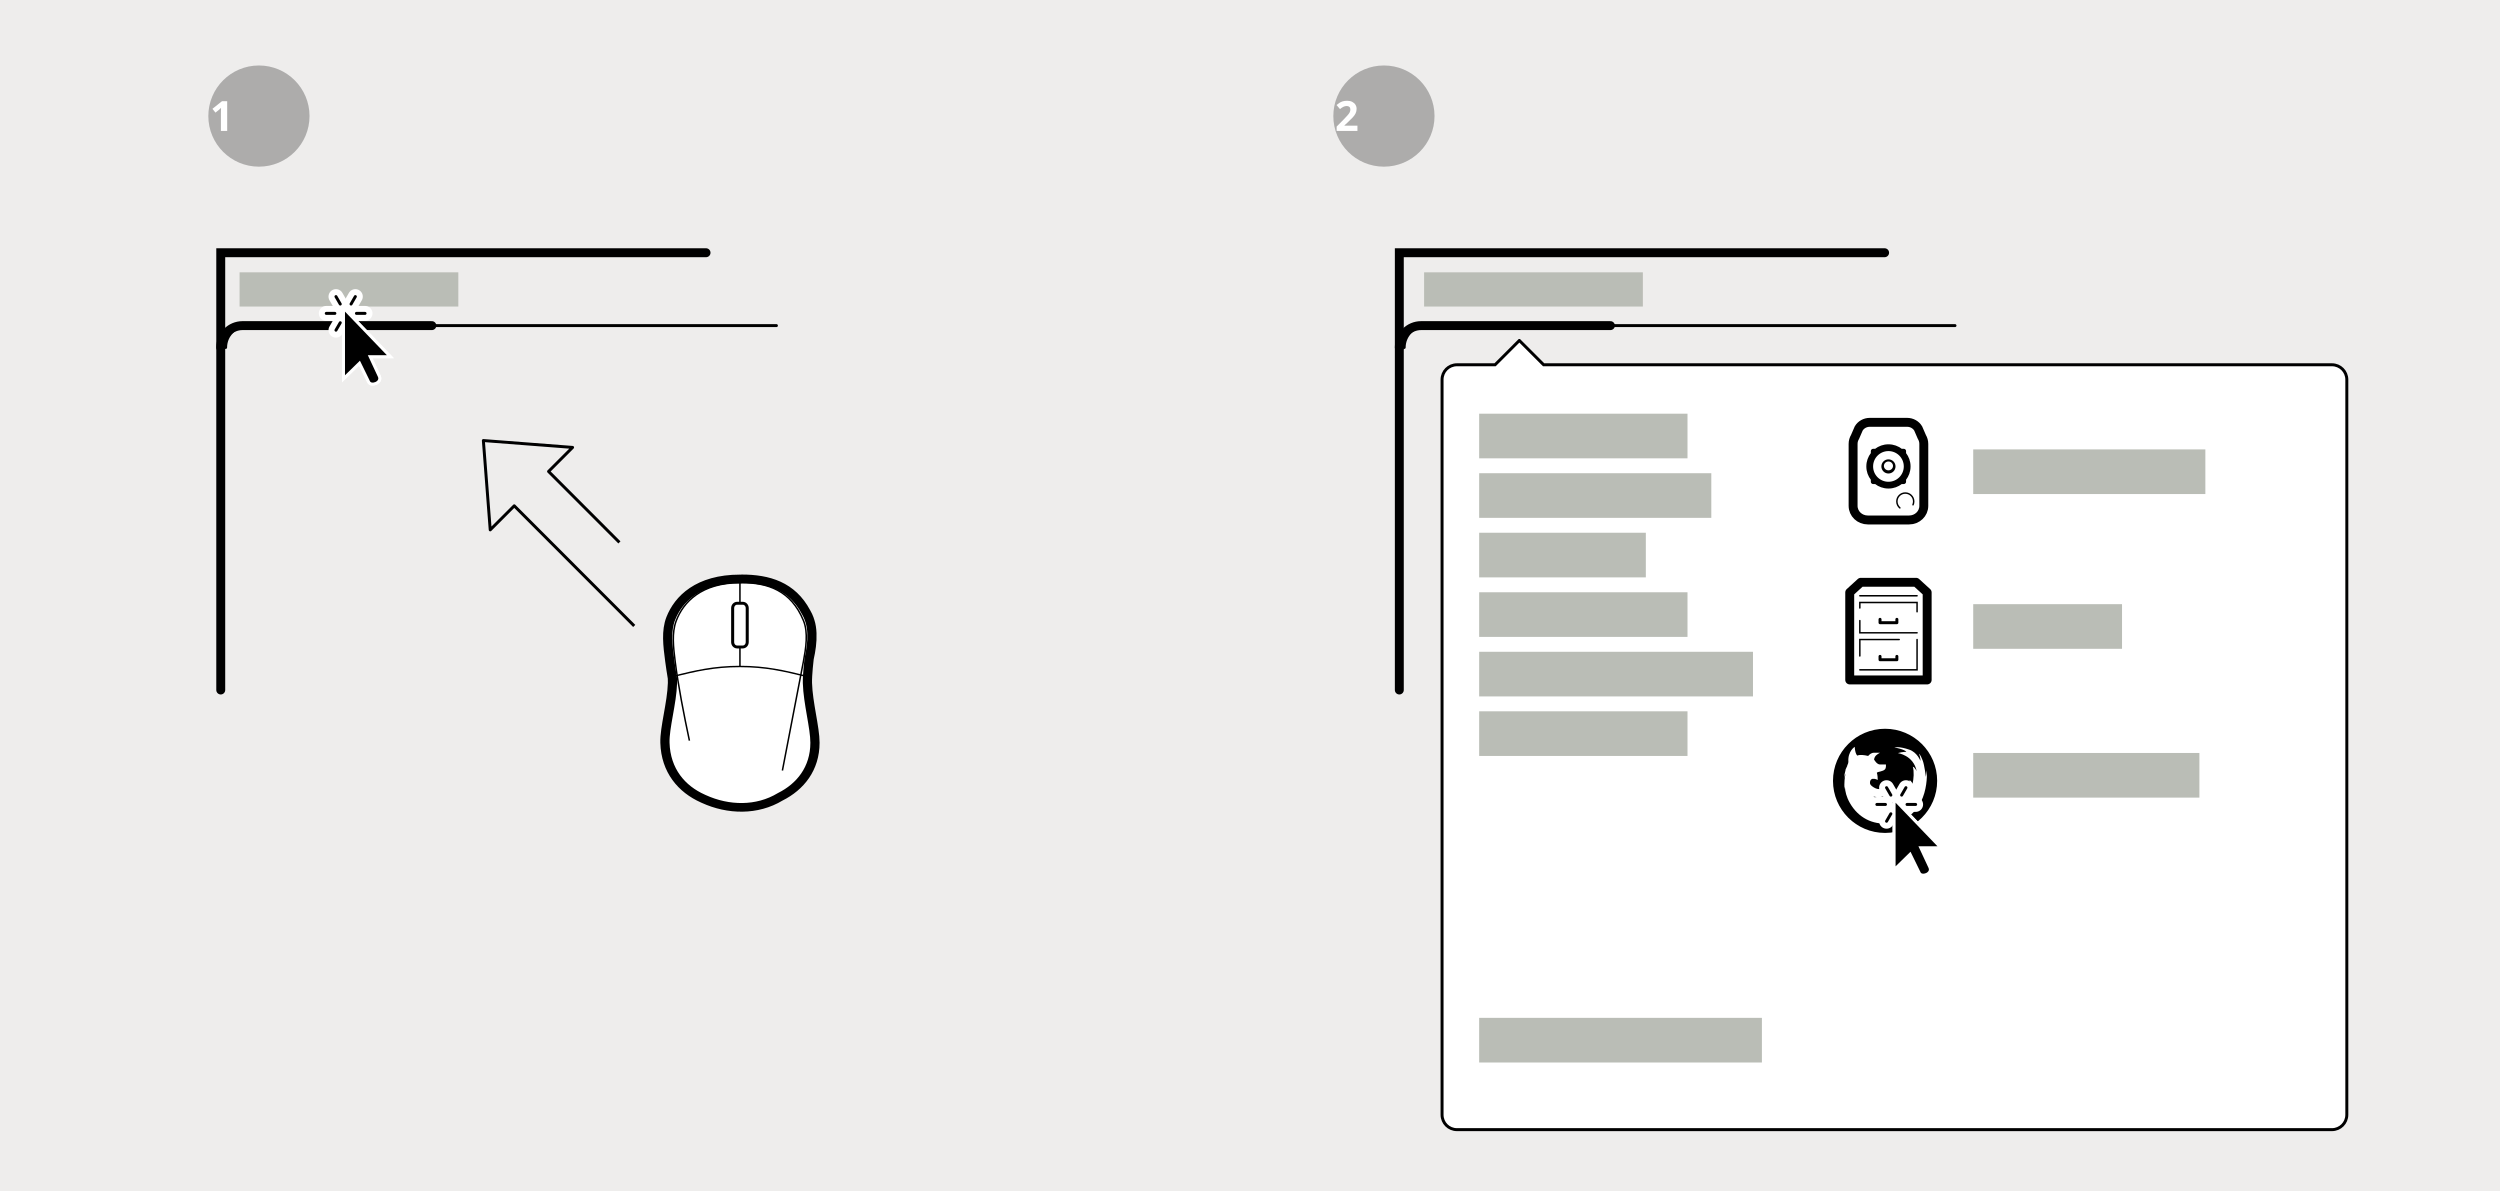
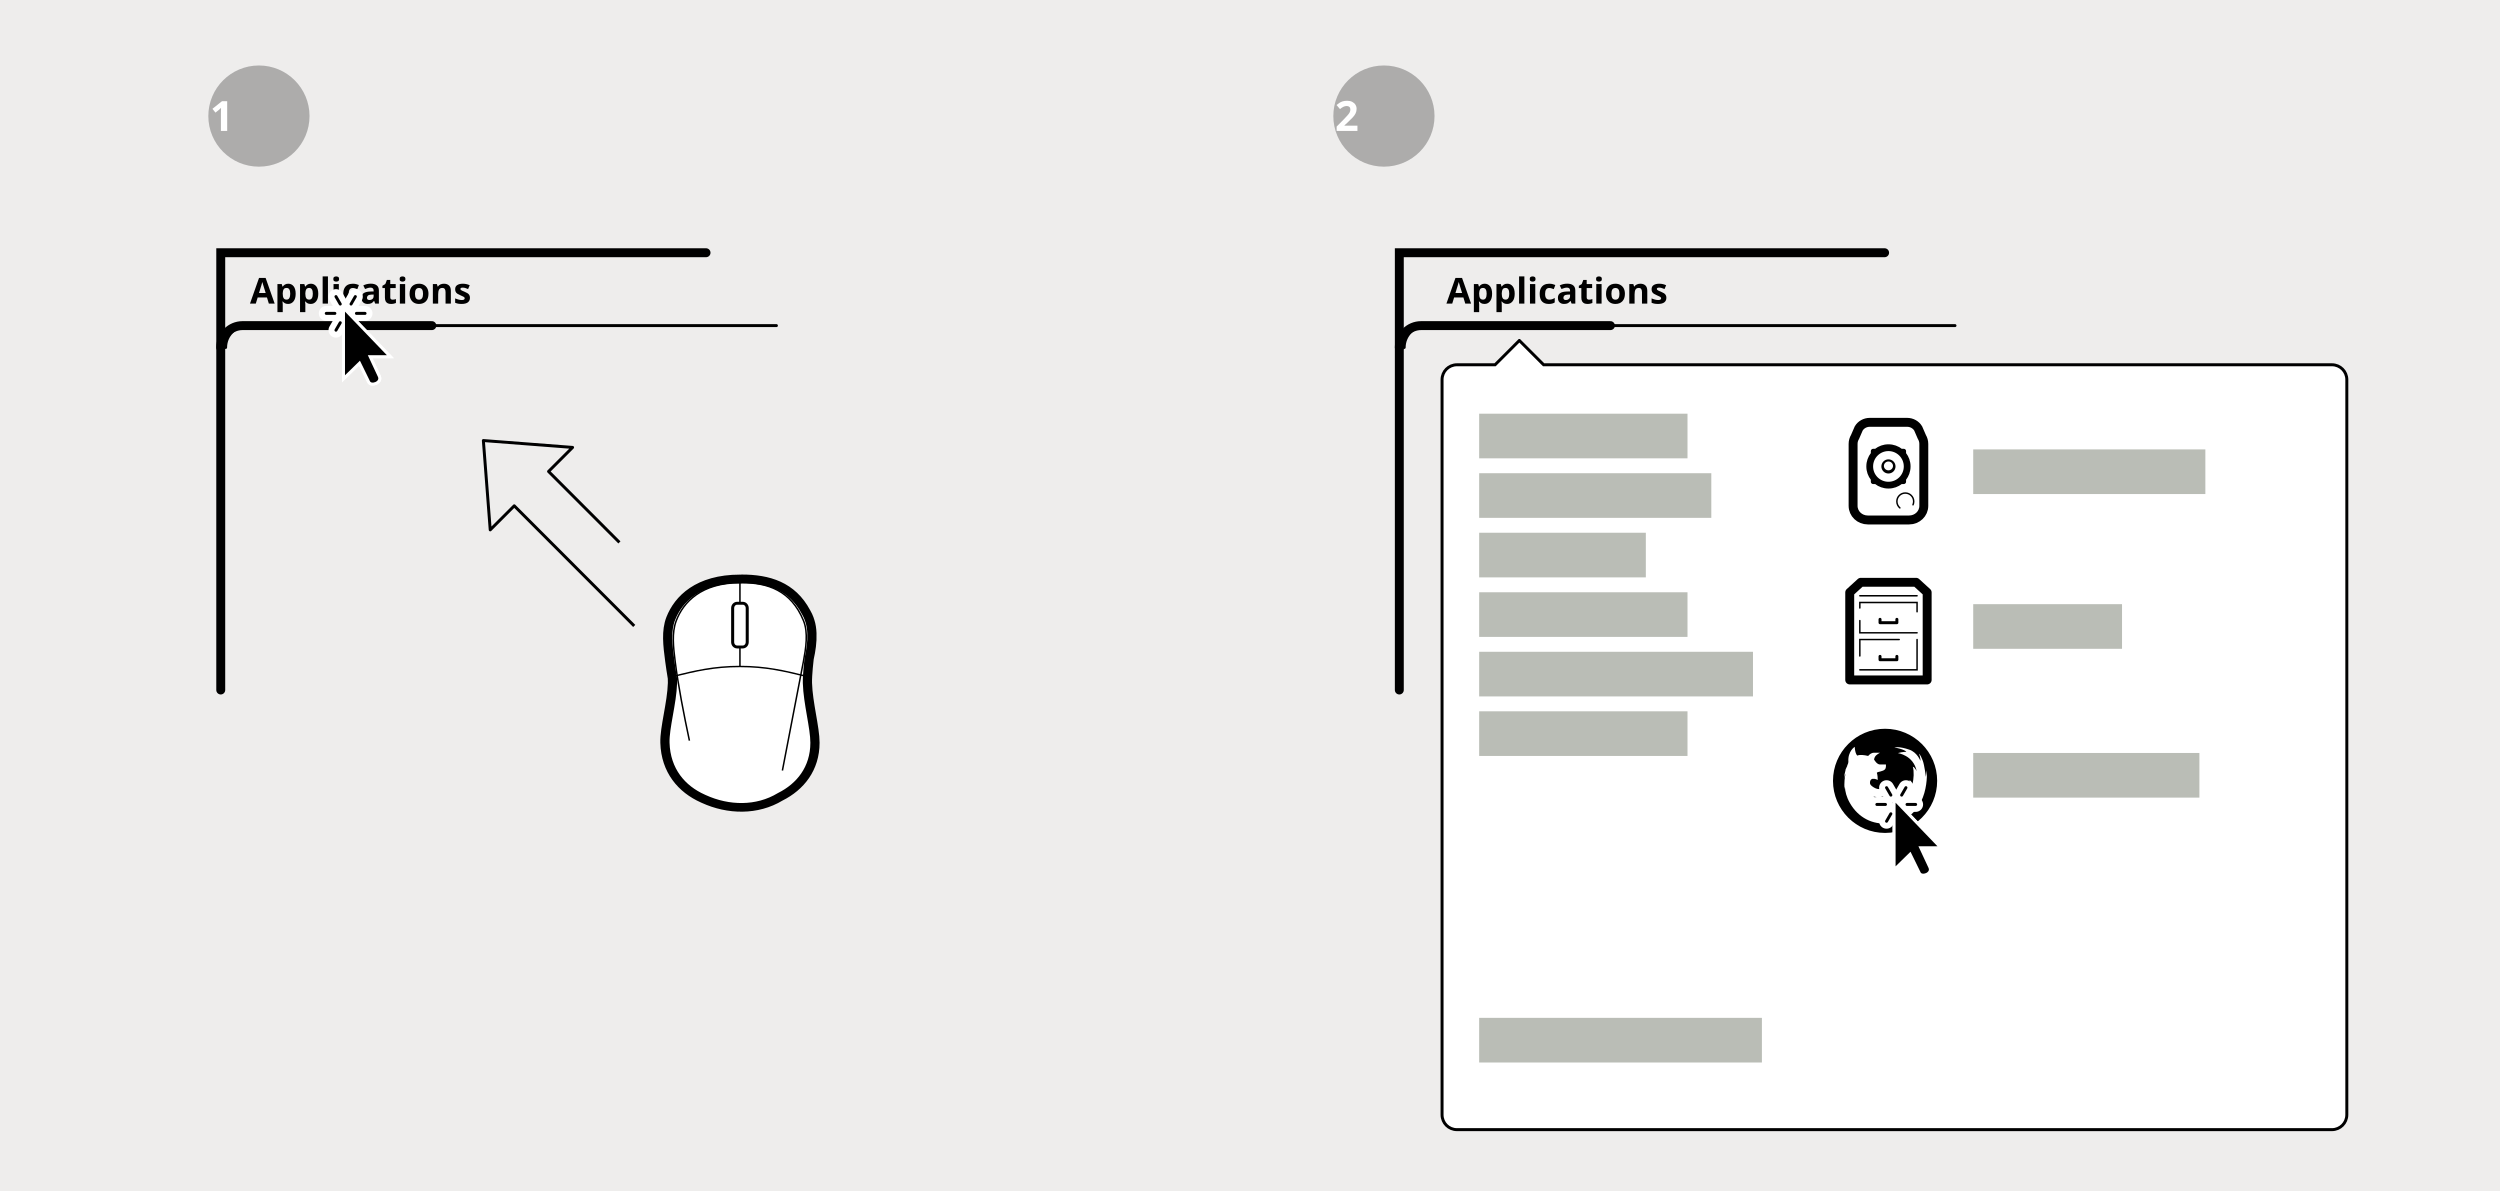
<svg xmlns="http://www.w3.org/2000/svg" xmlns:ns1="http://www.openswatchbook.org/uri/2009/osb" xmlns:xlink="http://www.w3.org/1999/xlink" width="840" height="400" id="svg10075" version="1.1">
  <defs id="defs10077">
    <linearGradient ns1:paint="gradient" id="RHEL7">
      <stop id="stop13323" offset="0" style="stop-color:#a3dbe8;stop-opacity:1;" />
      <stop id="stop13325" offset="1" style="stop-color:#a3dbe8;stop-opacity:1;" />
    </linearGradient>
    <linearGradient id="GNOME" ns1:paint="gradient">
      <stop style="stop-color:#eeedec;stop-opacity:1;" offset="0" id="stop11074" />
      <stop style="stop-color:#eeedec;stop-opacity:1" offset="1" id="stop11076" />
    </linearGradient>
    <linearGradient id="BLANK" ns1:paint="gradient">
      <stop style="stop-color:#eeedec;stop-opacity:0;" offset="0" id="stop7012" />
      <stop style="stop-color:#eeedec;stop-opacity:0" offset="1" id="stop7014" />
    </linearGradient>
    <linearGradient xlink:href="#GNOME" id="linearGradient7064" gradientTransform="matrix(1.183438,0,0,1.134242,5.70167,124.9606)" x1="-18.338" y1="490.549" x2="713.429" y2="490.549" gradientUnits="userSpaceOnUse" />
    <linearGradient xlink:href="#linearGradient5716" id="linearGradient5885" x1="29.09" y1="11.773" x2="33.971" y2="9.709" gradientUnits="userSpaceOnUse" />
    <linearGradient id="linearGradient5716">
      <stop style="stop-color:#000000;stop-opacity:1;" offset="0" id="stop5718" />
      <stop style="stop-color:#484848;stop-opacity:1;" offset="1" id="stop5720" />
    </linearGradient>
    <linearGradient xlink:href="#linearGradient5716" id="linearGradient17441" x1="29.09" y1="11.773" x2="33.971" y2="9.709" gradientUnits="userSpaceOnUse" />
    <linearGradient id="linearGradient17443">
      <stop style="stop-color:#000000;stop-opacity:1;" offset="0" id="stop17445" />
      <stop style="stop-color:#484848;stop-opacity:1;" offset="1" id="stop17447" />
    </linearGradient>
    <linearGradient id="linearGradient5716-3-1">
      <stop style="stop-color:#000000;stop-opacity:1;" offset="0" id="stop5718-0-3" />
      <stop style="stop-color:#484848;stop-opacity:1;" offset="1" id="stop5720-0-39" />
    </linearGradient>
    <linearGradient id="linearGradient5716-3-1-9">
      <stop style="stop-color:#000000;stop-opacity:1;" offset="0" id="stop5718-0-3-4" />
      <stop style="stop-color:#484848;stop-opacity:1;" offset="1" id="stop5720-0-39-8" />
    </linearGradient>
    <linearGradient id="linearGradient5716-3-1-9-2">
      <stop style="stop-color:#000000;stop-opacity:1;" offset="0" id="stop5718-0-3-4-5" />
      <stop style="stop-color:#484848;stop-opacity:1;" offset="1" id="stop5720-0-39-8-8" />
    </linearGradient>
    <linearGradient xlink:href="#linearGradient5716-3-1" id="linearGradient31959" gradientUnits="userSpaceOnUse" x1="29.09" y1="11.773" x2="33.971" y2="9.709" />
    <linearGradient xlink:href="#linearGradient5716-3-1-9" id="linearGradient31961" gradientUnits="userSpaceOnUse" x1="29.09" y1="11.773" x2="33.971" y2="9.709" />
    <linearGradient xlink:href="#linearGradient5716-3-1-9-2" id="linearGradient31963" gradientUnits="userSpaceOnUse" x1="29.09" y1="11.773" x2="33.971" y2="9.709" />
    <linearGradient xlink:href="#linearGradient5716-3-1-8-5-5" id="linearGradient5681-5" gradientUnits="userSpaceOnUse" x1="29.09" y1="11.773" x2="33.971" y2="9.709" />
    <linearGradient id="linearGradient5716-3-1-8-5-5">
      <stop style="stop-color:#000000;stop-opacity:1;" offset="0" id="stop5718-0-3-8-9-7" />
      <stop style="stop-color:#484848;stop-opacity:1;" offset="1" id="stop5720-0-39-7-4-0" />
    </linearGradient>
    <radialGradient xlink:href="#linearGradient3962-1-1-9-5-4-2" id="radialGradient5559" gradientUnits="userSpaceOnUse" gradientTransform="matrix(0.667097,0,0,0.6652358,301.7631,447.7745)" cx="18.248" cy="15.716" fx="18.248" fy="15.716" r="29.993" />
    <linearGradient id="linearGradient3962-1-1-9-5-4-2">
      <stop id="stop3964-5-0-1-9-6-6" offset="0" style="stop-color: rgb(211, 233, 255); stop-opacity: 1;" />
      <stop id="stop4134-0-8-0-8-6-6" offset="0.155" style="stop-color: rgb(243, 249, 255); stop-opacity: 1;" />
      <stop id="stop4346-9-1-1-2-3-4" offset="0.631" style="stop-color: rgb(55, 100, 151); stop-opacity: 1;" />
      <stop style="stop-color: rgb(39, 62, 93); stop-opacity: 1;" offset="0.816" id="stop6610-2-9-0-2-7" />
      <stop id="stop3966-7-2-7-7-1-3" offset="1" style="stop-color: rgb(82, 110, 165); stop-opacity: 1;" />
    </linearGradient>
    <linearGradient xlink:href="#linearGradient10586-8-2-5-1-6-0" id="linearGradient5561" gradientUnits="userSpaceOnUse" gradientTransform="matrix(0.1249452,0,0,0.125444,302.5432,448.9002)" x1="145.163" y1="-41.407" x2="144.427" y2="46.078" />
    <linearGradient id="linearGradient10586-8-2-5-1-6-0">
      <stop id="stop10588-8-7-5-8-3-4" offset="0" style="stop-color: rgb(172, 197, 237); stop-opacity: 1;" />
      <stop id="stop10590-3-6-5-8-3-9" offset="1" style="stop-color: rgb(25, 59, 110); stop-opacity: 1;" />
    </linearGradient>
    <radialGradient xlink:href="#linearGradient6868-5-7-5-4-3" id="radialGradient5567" gradientUnits="userSpaceOnUse" gradientTransform="matrix(1,0,0,0.931606,0,1.57305)" cx="24.881" cy="23" fx="24.881" fy="23" r="19.19" />
    <linearGradient id="linearGradient6868-5-7-5-4-3">
      <stop id="stop6870-84-7-0-1-8" offset="0" style="stop-color: rgb(0, 0, 0); stop-opacity: 1;" />
      <stop id="stop6872-0-5-0-7-1" offset="1" style="stop-color: rgb(0, 0, 0); stop-opacity: 0;" />
    </linearGradient>
    <radialGradient xlink:href="#linearGradient6868-5-7-5-4-3" id="radialGradient5565" gradientUnits="userSpaceOnUse" gradientTransform="matrix(1,0,0,0.931606,0,1.57305)" cx="24.881" cy="23" fx="24.881" fy="23" r="19.19" />
    <radialGradient xlink:href="#linearGradient6868-5-7-5-4-3" id="radialGradient5563" gradientUnits="userSpaceOnUse" gradientTransform="matrix(1,0,0,0.931606,0,1.57305)" cx="24.881" cy="23" fx="24.881" fy="23" r="19.19" />
    <radialGradient xlink:href="#linearGradient6868-5-7-5-4-3" id="radialGradient5573" gradientUnits="userSpaceOnUse" gradientTransform="matrix(1,0,0,0.931606,0,1.57305)" cx="24.881" cy="23" fx="24.881" fy="23" r="19.19" />
    <radialGradient xlink:href="#linearGradient6868-5-7-5-4-3" id="radialGradient5571" gradientUnits="userSpaceOnUse" gradientTransform="matrix(1,0,0,0.931606,0,1.57305)" cx="24.881" cy="23" fx="24.881" fy="23" r="19.19" />
    <radialGradient xlink:href="#linearGradient6868-5-7-5-4-3" id="radialGradient5569" gradientUnits="userSpaceOnUse" gradientTransform="matrix(1,0,0,0.931606,0,1.57305)" cx="24.881" cy="23" fx="24.881" fy="23" r="19.19" />
    <radialGradient xlink:href="#linearGradient6868-5-7-5-4-3" id="radialGradient5579" gradientUnits="userSpaceOnUse" gradientTransform="matrix(1,0,0,0.931606,0,1.57305)" cx="24.881" cy="23" fx="24.881" fy="23" r="19.19" />
    <radialGradient xlink:href="#linearGradient6868-5-7-5-4-3" id="radialGradient5577" gradientUnits="userSpaceOnUse" gradientTransform="matrix(1,0,0,0.931606,0,1.57305)" cx="24.881" cy="23" fx="24.881" fy="23" r="19.19" />
    <radialGradient xlink:href="#linearGradient6868-5-7-5-4-3" id="radialGradient5575" gradientUnits="userSpaceOnUse" gradientTransform="matrix(1,0,0,0.931606,0,1.57305)" cx="24.881" cy="23" fx="24.881" fy="23" r="19.19" />
    <radialGradient xlink:href="#linearGradient6868-5-7-5-4-3" id="radialGradient5585" gradientUnits="userSpaceOnUse" gradientTransform="matrix(1,0,0,0.931606,0,1.57305)" cx="24.881" cy="23" fx="24.881" fy="23" r="19.19" />
    <radialGradient xlink:href="#linearGradient6868-5-7-5-4-3" id="radialGradient5583" gradientUnits="userSpaceOnUse" gradientTransform="matrix(1,0,0,0.931606,0,1.57305)" cx="24.881" cy="23" fx="24.881" fy="23" r="19.19" />
    <radialGradient xlink:href="#linearGradient6868-5-7-5-4-3" id="radialGradient5581" gradientUnits="userSpaceOnUse" gradientTransform="matrix(1,0,0,0.931606,0,1.57305)" cx="24.881" cy="23" fx="24.881" fy="23" r="19.19" />
    <radialGradient xlink:href="#linearGradient6868-5-7-5-4-3" id="radialGradient5591" gradientUnits="userSpaceOnUse" gradientTransform="matrix(1,0,0,0.931606,0,1.57305)" cx="24.881" cy="23" fx="24.881" fy="23" r="19.19" />
    <radialGradient xlink:href="#linearGradient6868-5-7-5-4-3" id="radialGradient5589" gradientUnits="userSpaceOnUse" gradientTransform="matrix(1,0,0,0.931606,0,1.57305)" cx="24.881" cy="23" fx="24.881" fy="23" r="19.19" />
    <radialGradient xlink:href="#linearGradient6868-5-7-5-4-3" id="radialGradient5587" gradientUnits="userSpaceOnUse" gradientTransform="matrix(1,0,0,0.931606,0,1.57305)" cx="24.881" cy="23" fx="24.881" fy="23" r="19.19" />
    <radialGradient xlink:href="#linearGradient6868-5-7-5-4-3" id="radialGradient5597" gradientUnits="userSpaceOnUse" gradientTransform="matrix(1,0,0,0.931606,0,1.57305)" cx="24.881" cy="23" fx="24.881" fy="23" r="19.19" />
    <radialGradient xlink:href="#linearGradient6868-5-7-5-4-3" id="radialGradient5595" gradientUnits="userSpaceOnUse" gradientTransform="matrix(1,0,0,0.931606,0,1.57305)" cx="24.881" cy="23" fx="24.881" fy="23" r="19.19" />
    <radialGradient xlink:href="#linearGradient6868-5-7-5-4-3" id="radialGradient5593" gradientUnits="userSpaceOnUse" gradientTransform="matrix(1,0,0,0.931606,0,1.57305)" cx="24.881" cy="23" fx="24.881" fy="23" r="19.19" />
    <radialGradient xlink:href="#linearGradient6868-5-7-5-4-3" id="radialGradient5603" gradientUnits="userSpaceOnUse" gradientTransform="matrix(1,0,0,0.931606,0,1.57305)" cx="24.881" cy="23" fx="24.881" fy="23" r="19.19" />
    <radialGradient xlink:href="#linearGradient6868-5-7-5-4-3" id="radialGradient5601" gradientUnits="userSpaceOnUse" gradientTransform="matrix(1,0,0,0.931606,0,1.57305)" cx="24.881" cy="23" fx="24.881" fy="23" r="19.19" />
    <radialGradient xlink:href="#linearGradient6868-5-7-5-4-3" id="radialGradient5599" gradientUnits="userSpaceOnUse" gradientTransform="matrix(1,0,0,0.931606,0,1.57305)" cx="24.881" cy="23" fx="24.881" fy="23" r="19.19" />
    <radialGradient xlink:href="#linearGradient6868-5-7-5-4-3" id="radialGradient5609" gradientUnits="userSpaceOnUse" gradientTransform="matrix(1,0,0,0.931606,0,1.57305)" cx="24.881" cy="23" fx="24.881" fy="23" r="19.19" />
    <radialGradient xlink:href="#linearGradient6868-5-7-5-4-3" id="radialGradient5607" gradientUnits="userSpaceOnUse" gradientTransform="matrix(1,0,0,0.931606,0,1.57305)" cx="24.881" cy="23" fx="24.881" fy="23" r="19.19" />
    <radialGradient xlink:href="#linearGradient6868-5-7-5-4-3" id="radialGradient5605" gradientUnits="userSpaceOnUse" gradientTransform="matrix(1,0,0,0.931606,0,1.57305)" cx="24.881" cy="23" fx="24.881" fy="23" r="19.19" />
    <radialGradient xlink:href="#linearGradient6868-5-7-5-4-3" id="radialGradient5615" gradientUnits="userSpaceOnUse" gradientTransform="matrix(1,0,0,0.931606,0,1.57305)" cx="24.881" cy="23" fx="24.881" fy="23" r="19.19" />
    <radialGradient xlink:href="#linearGradient6868-5-7-5-4-3" id="radialGradient5613" gradientUnits="userSpaceOnUse" gradientTransform="matrix(1,0,0,0.931606,0,1.57305)" cx="24.881" cy="23" fx="24.881" fy="23" r="19.19" />
    <radialGradient xlink:href="#linearGradient6868-5-7-5-4-3" id="radialGradient5611" gradientUnits="userSpaceOnUse" gradientTransform="matrix(1,0,0,0.931606,0,1.57305)" cx="24.881" cy="23" fx="24.881" fy="23" r="19.19" />
    <radialGradient xlink:href="#linearGradient10599-4-0-8-1-6" id="radialGradient5617" gradientUnits="userSpaceOnUse" gradientTransform="matrix(1.96261,0,0,1.09426,-74.6625,-21.1211)" cx="77.562" cy="152.511" fx="77.562" fy="152.511" r="13.031" />
    <linearGradient id="linearGradient10599-4-0-8-1-6">
      <stop id="stop10601-9-3-6-7-5-5" offset="0" style="stop-color: rgb(255, 255, 255); stop-opacity: 1;" />
      <stop id="stop10603-3-0-1-5-1" offset="1" style="stop-color: rgb(255, 255, 255); stop-opacity: 0;" />
    </linearGradient>
    <linearGradient xlink:href="#linearGradient5716-3-1-8-5-5" id="linearGradient12974" gradientUnits="userSpaceOnUse" x1="29.09" y1="11.773" x2="33.971" y2="9.709" />
  </defs>
  <g id="layer1" transform="translate(0,-1092.362)">
    <rect style="fill:url(#linearGradient7064)" id="background" width="866" height="830" x="-16" y="681.362" />
  </g>
  <g id="layer2" transform="translate(0,-640)">
    <g id="g11020" transform="translate(-35,-52.36217)">
      <path transform="translate(2,453.3622)" d="m 137,278 c 0,9.389 -7.611,17 -17,17 -9.389,0 -17,-7.611 -17,-17 0,-9.389 7.611,-17 17,-17 9.389,0 17,7.611 17,17 z" id="path11014" style="color:#000000;fill:#000000;fill-opacity:0.275;stroke:none;stroke-width:1.07;marker:none;visibility:visible;display:inline;overflow:visible;enable-background:accumulate" />
      <text id="text11016" y="736.362" x="122.293" style="font-size:14px;font-style:normal;font-variant:normal;font-weight:bold;font-stretch:normal;text-align:center;line-height:125%;letter-spacing:0px;word-spacing:0px;writing-mode:lr-tb;text-anchor:middle;fill:#ffffff;fill-opacity:1;stroke:none;font-family:Cantarell;-inkscape-font-specification:Cantarell Bold" xml:space="preserve">
        <tspan y="736.362" x="122.293" id="tspan11018">1</tspan>
      </text>
    </g>
-     <rect ry="0" rx="0" y="731.5" x="80.5" height="11.5" width="73.5" id="rect20073" style="color:#000000;fill:#babdb6;fill-opacity:1;fill-rule:nonzero;stroke:none;stroke-width:1;marker:none;visibility:visible;display:inline;overflow:visible;enable-background:accumulate" />
+     <g id="g6333">
+       <text id="text32728" y="742" x="84" style="font-size:12px;font-style:normal;font-variant:normal;font-weight:bold;font-stretch:normal;text-align:start;line-height:125%;letter-spacing:0px;word-spacing:0px;writing-mode:lr-tb;text-anchor:start;fill:#000000;fill-opacity:1;stroke:none;font-family:Cantarell;-inkscape-font-specification:Cantarell Bold" xml:space="preserve">
+         <tspan y="742" x="84" id="tspan32730">Applications</tspan>
+       </text>
+     </g>
    <g transform="matrix(1.630607,0,0,1.63249,-290.2703,330.0799)" id="g3938">
      <path id="rect3201" d="m 223.5,331.862 0,-90 100,0" style="color:#000000;fill:#000000;fill-opacity:0;fill-rule:nonzero;stroke:#000000;stroke-width:1.839;stroke-linecap:round;stroke-linejoin:miter;stroke-miterlimit:4;stroke-opacity:1;stroke-dashoffset:0;marker:none;visibility:visible;display:inline;overflow:visible;enable-background:accumulate" />
      <path d="m 224.5,261.362 c 0,-2.485 2.015,-4.5 4.5,-4.5 l 109,0" style="fill:none;stroke:#000000;stroke-width:0.613px;stroke-linecap:round;stroke-linejoin:miter;stroke-opacity:1" id="path3995" />
      <path d="m 223.5,261.362 c 0,-2.485 2.015,-4.5 4.5,-4.5 l 39,0" style="fill:none;stroke:#000000;stroke-width:1.839;stroke-linecap:round;stroke-linejoin:miter;stroke-miterlimit:4;stroke-opacity:1;stroke-dasharray:none" id="path3995-8" />
    </g>
    <g id="g5895" transform="matrix(1.326626,0,0,1.278916,-362.2912,797.6076)">
      <g transform="matrix(0.2995878,0,0,0.291709,321.7885,-7.042621)" id="g5467">
        <path style="color:#000000;fill:#ffffff;stroke:#000000;stroke-width:7.791;stroke-linejoin:round;stroke-miterlimit:4;stroke-dasharray:none;marker:none;visibility:visible;display:inline;overflow:visible;enable-background:accumulate" d="m 464.469,123.031 0,0.125 c -0.444,-0.02 -0.894,-0.019 -1.312,-0.031 -0.02,-5e-4 -0.042,-6e-5 -0.062,0 l 0,-0.031 c -35.473,0 -52.121,18.179 -58.531,35.531 -4.166,11.276 -2.565,24.581 -0.906,38.062 0.617,5.015 1.389,10.378 2.25,15.906 0.052,1.534 0.095,3.022 0.062,4.25 -0.482,18.032 -6.738,40.146 -6.375,53.75 0.673,25.189 14.158,41.816 32.094,50.312 0.282,0.134 0.559,0.277 0.844,0.406 20.532,9.975 44.841,10.698 64.531,-2 17.006,-9.046 29.375,-25.397 29.375,-48.719 0,-13.609 -5.893,-35.718 -6.375,-53.75 -0.196,-7.319 1.438,-21.906 1.438,-21.906 1.536,-7.243 2.642,-15.026 2.344,-22.594 -0.004,-0.103 0.005,-0.209 0,-0.312 -0.112,-3.856 -0.641,-7.563 -1.688,-11.031 -0.118,-0.391 -0.243,-0.772 -0.375,-1.156 -0.101,-0.325 -0.172,-0.646 -0.281,-0.969 -0.607,-1.792 -1.424,-3.609 -2.375,-5.406 -0.068,-0.138 -0.151,-0.269 -0.219,-0.406 -11.841,-23.793 -32.008,-30.031 -54.438,-30.031 z" id="use3906-7-3" />
      </g>
      <path id="path3896-9" d="m 471.255,79.201 5.307,-28.587 c 0.648,-3.578 1.27,-7.661 0.026,-10.804 -3.145,-7.945 -9.059,-9.964 -15.689,-9.964 l -0.38,0.015 c -9.796,0 -14.393,5.126 -16.164,10.02 l -3e-5,1e-6 c -1.15,3.18 -0.708,6.932 -0.25,10.733 0.744,6.175 2.227,14.066 3.598,20.733" style="color:#000000;fill:none;stroke:#000000;stroke-width:0.384;stroke-miterlimit:4;stroke-dasharray:none;marker:none;visibility:visible;display:inline;overflow:visible;enable-background:accumulate" />
      <path id="path5509" d="m 460.5,28.862 0,23" style="fill:none;stroke:#000000;stroke-width:0.384;stroke-linecap:butt;stroke-linejoin:miter;stroke-miterlimit:4;stroke-opacity:1;stroke-dasharray:none" />
      <rect ry="1.279" rx="1.132" y="35.253" x="458.654" height="11.488" width="3.692" id="rect5511" style="color:#000000;fill:#ffffff;stroke:#000000;stroke-width:0.768;stroke-linecap:square;stroke-linejoin:round;stroke-miterlimit:4;stroke-opacity:1;stroke-dasharray:none;stroke-dashoffset:0;marker:none;visibility:visible;display:inline;overflow:visible;enable-background:accumulate" />
      <path d="m 444,54.362 c 5.145,-1.307 9.934,-2.504 16.493,-2.5 6.558,-0.004 11.348,1.193 16.493,2.5" style="fill:none;stroke:#000000;stroke-width:0.384;stroke-linecap:butt;stroke-linejoin:miter;stroke-miterlimit:4;stroke-opacity:1;stroke-dasharray:none" id="path5509-2-7" />
    </g>
    <path style="color:#000000;fill:none;stroke:#000000;stroke-width:1;stroke-linecap:square;stroke-linejoin:round;stroke-miterlimit:4;stroke-opacity:1;stroke-dashoffset:0.95;marker:none;visibility:visible;display:inline;overflow:visible;enable-background:accumulate" d="m 207.773,821.894 -23.456,-23.483 8.071,-8.08 -29.978,-2.309 2.306,30.013 8.071,-8.08 39.96,40.006" id="rect12572" />
    <g transform="translate(343,-52.36217)" id="g31901">
      <path style="color:#000000;fill:#000000;fill-opacity:0.275;stroke:none;stroke-width:1.07;marker:none;visibility:visible;display:inline;overflow:visible;enable-background:accumulate" id="path31903" d="m 137,278 c 0,9.389 -7.611,17 -17,17 -9.389,0 -17,-7.611 -17,-17 0,-9.389 7.611,-17 17,-17 9.389,0 17,7.611 17,17 z" transform="translate(2,453.3622)" />
      <text xml:space="preserve" style="font-size:14px;font-style:normal;font-variant:normal;font-weight:bold;font-stretch:normal;text-align:center;line-height:125%;letter-spacing:0px;word-spacing:0px;writing-mode:lr-tb;text-anchor:middle;fill:#ffffff;fill-opacity:1;stroke:none;font-family:Cantarell;-inkscape-font-specification:Cantarell Bold" x="122.293" y="736.362" id="text31905">
        <tspan id="tspan31907" x="122.293" y="736.362">2</tspan>
      </text>
    </g>
    <g id="g5730-3" transform="matrix(1.357272,0,0,1.308254,494.7128,864.059)">
      <g transform="matrix(0.2995878,0,0,0.291709,381.7885,-7.042639)" id="g5467-6-5-7">
        <path style="color:#000000;fill:#ffffff;stroke:#000000;stroke-width:7.616;stroke-linejoin:round;stroke-miterlimit:4;stroke-dasharray:none;marker:none;visibility:visible;display:inline;overflow:visible;enable-background:accumulate" d="m 464.469,123.031 0,0.125 c -0.444,-0.02 -0.894,-0.019 -1.312,-0.031 -0.02,-5e-4 -0.042,-6e-5 -0.062,0 l 0,-0.031 c -35.473,0 -52.121,18.179 -58.531,35.531 -4.166,11.276 -2.565,24.581 -0.906,38.062 0.617,5.015 1.389,10.378 2.25,15.906 0.052,1.534 0.095,3.022 0.062,4.25 -0.482,18.032 -6.738,40.146 -6.375,53.75 0.673,25.189 14.158,41.816 32.094,50.312 0.282,0.134 0.559,0.277 0.844,0.406 20.532,9.975 44.841,10.698 64.531,-2 17.006,-9.046 29.375,-25.397 29.375,-48.719 0,-13.609 -5.893,-35.718 -6.375,-53.75 -0.196,-7.319 1.438,-21.906 1.438,-21.906 1.536,-7.243 2.642,-15.026 2.344,-22.594 -0.004,-0.103 0.005,-0.209 0,-0.312 -0.112,-3.856 -0.641,-7.563 -1.688,-11.031 -0.118,-0.391 -0.243,-0.772 -0.375,-1.156 -0.101,-0.325 -0.172,-0.646 -0.281,-0.969 -0.607,-1.792 -1.424,-3.609 -2.375,-5.406 -0.068,-0.138 -0.151,-0.269 -0.219,-0.406 -11.841,-23.793 -32.008,-30.031 -54.438,-30.031 z" id="use3906-7-3-7-4-1" />
      </g>
      <path id="path3896-9-3-4-3" d="m 531.255,79.201 5.307,-28.587 c 0.648,-3.578 1.27,-7.661 0.026,-10.804 -3.145,-7.945 -9.059,-9.964 -15.689,-9.964 l -0.38,0.015 c -9.796,0 -14.393,5.126 -16.164,10.02 l -3e-5,10e-7 c -1.15,3.18 -0.708,6.932 -0.25,10.733 0.744,6.175 2.227,14.066 3.598,20.733" style="color:#000000;fill:none;stroke:#000000;stroke-width:0.375;stroke-miterlimit:4;stroke-dasharray:none;marker:none;visibility:visible;display:inline;overflow:visible;enable-background:accumulate" />
      <path style="color:#000000;fill:#000000;stroke:none;stroke-width:3.001;marker:none;visibility:visible;display:inline;overflow:visible;enable-background:accumulate" d="m 520.5,28.875 c -10.605,0.011 -15.581,5.287 -17.5,10.344 -1.248,3.289 -0.778,7.192 -0.281,11.125 0.16,1.265 0.377,2.617 0.594,4 0.232,0.004 0.447,0.031 0.688,0.031 5.145,-1.307 9.938,-2.504 16.5,-2.5 l 0,-23 z" id="use3906-7-3-7-6-8-6-2" />
      <path id="path5509-5-9-7" d="m 520.5,28.862 0,23" style="fill:none;stroke:#000000;stroke-width:0.375;stroke-linecap:butt;stroke-linejoin:miter;stroke-miterlimit:4;stroke-opacity:1;stroke-dasharray:none" />
      <rect ry="1.112" rx="1.112" y="35.241" x="518.643" height="11.488" width="3.713" id="rect5511-0-2-1" style="color:#000000;fill:#ffffff;stroke:#000000;stroke-width:0.75;stroke-linecap:square;stroke-linejoin:round;stroke-miterlimit:4;stroke-opacity:1;stroke-dasharray:none;stroke-dashoffset:0;marker:none;visibility:visible;display:inline;overflow:visible;enable-background:accumulate" />
      <path d="m 504,54.362 c 5.145,-1.307 9.934,-2.504 16.493,-2.5 6.558,-0.004 11.348,1.193 16.493,2.5" style="fill:none;stroke:#000000;stroke-width:0.375;stroke-linecap:butt;stroke-linejoin:miter;stroke-miterlimit:4;stroke-opacity:1;stroke-dasharray:none" id="path5509-2-7-3-8-9" />
    </g>
    <g transform="matrix(1.669955,0,0,1.669955,331.111,831.9057)" id="g4614-7">
      <path style="fill:none;stroke:#000000;stroke-width:0.598;stroke-linecap:round;stroke-linejoin:miter;stroke-miterlimit:4;stroke-opacity:1;stroke-dasharray:none" d="m 501.5,55.862 -4,0" id="path5939-2-0" />
      <path style="fill:none;stroke:#000000;stroke-width:0.598;stroke-linecap:round;stroke-linejoin:miter;stroke-miterlimit:4;stroke-opacity:1;stroke-dasharray:none" d="m 502.165,50.815 -3.864,-1.035" id="path5939-2-4-6" />
      <path style="fill:none;stroke:#000000;stroke-width:0.598;stroke-linecap:round;stroke-linejoin:miter;stroke-miterlimit:4;stroke-opacity:1;stroke-dasharray:none" d="m 504.113,46.112 -3.464,-2" id="path5939-2-4-0-2" />
      <path style="fill:none;stroke:#000000;stroke-width:0.598;stroke-linecap:round;stroke-linejoin:miter;stroke-miterlimit:4;stroke-opacity:1;stroke-dasharray:none" d="M 507.212,42.073 504.383,39.245" id="path5939-2-4-0-9-6" />
      <path style="fill:none;stroke:#000000;stroke-width:0.598;stroke-linecap:round;stroke-linejoin:miter;stroke-miterlimit:4;stroke-opacity:1;stroke-dasharray:none" d="m 511.25,38.975 -2,-3.464" id="path5939-2-4-0-9-1-7" />
      <path style="fill:none;stroke:#000000;stroke-width:0.598;stroke-linecap:round;stroke-linejoin:miter;stroke-miterlimit:4;stroke-opacity:1;stroke-dasharray:none" d="m 515.953,37.027 -1.035,-3.864" id="path5939-2-4-0-9-1-9-6" />
      <path style="fill:none;stroke:#000000;stroke-width:0.598;stroke-linecap:round;stroke-linejoin:miter;stroke-miterlimit:4;stroke-opacity:1;stroke-dasharray:none" d="m 502.165,60.909 -3.864,1.035" id="path5939-2-4-4-7" />
    </g>
    <path style="color:#000000;fill:#000000;fill-opacity:0;fill-rule:nonzero;stroke:#000000;stroke-width:3;stroke-linecap:round;stroke-linejoin:miter;stroke-miterlimit:4;stroke-opacity:1;stroke-dashoffset:0;marker:none;visibility:visible;display:inline;overflow:visible;enable-background:accumulate" d="m 1071.197,979.303 0,-6.222 m 0,-9.898 0,-10.181 m 0,-7.636 0,-143.669" id="rect3201-9-0" />
    <path style="color:#000000;fill:none;stroke:#000000;stroke-width:1;stroke-linecap:round;stroke-linejoin:round;stroke-miterlimit:4;stroke-opacity:1;stroke-dashoffset:0;marker:none;visibility:visible;display:inline;overflow:visible;enable-background:accumulate" d="m 1070.631,937.73 0,-128.114 42.422,0 c 3.134,0 5.656,2.523 5.656,5.656 l 0,130.942 m 0,6.787 0,6.505 m 0,3.677 0,4.525" id="rect8340-2" />
    <rect y="812.252" x="1075.715" height="39.608" width="39.608" id="rect8342-8-7-0" style="color:#000000;fill:none;stroke:#000000;stroke-width:0.5;stroke-miterlimit:4;stroke-dasharray:none;marker:none;visibility:visible;display:inline;overflow:visible;enable-background:accumulate" rx="2" ry="2" />
    <path style="color:#000000;fill:#ffffff;stroke:#000000;stroke-width:1;stroke-opacity:1;marker:none;visibility:visible;display:inline;overflow:visible;enable-background:accumulate;fill-opacity:1" d="m 510.5,754.406 -8.156,8.156 -12.812,0 c -2.77,0 -5,2.23 -5,5 l 0,247 c 0,2.77 2.23,5 5,5 l 294,0 c 2.77,0 5,-2.23 5,-5 l 0,-247 c 0,-2.77 -2.23,-5 -5,-5 l -264.875,0 -8.156,-8.156 z" id="rect12158" />
    <g id="g5884-7" transform="matrix(1.13125,0,0,1.13125,239.7125,418.3778)">
      <path style="color:#000000;fill:#ffffff;stroke:#000000;stroke-width:2.652;stroke-linecap:butt;stroke-linejoin:round;stroke-miterlimit:4;stroke-opacity:1;stroke-dasharray:none;stroke-dashoffset:0;marker:none;visibility:visible;display:inline;overflow:visible;enable-background:accumulate" d="m 340.785,368.862 -3.285,3 -10e-4,26 23,0 -10e-4,-26 -3.285,-3 -16.427,0 z" id="rect2846-2-0-5" />
      <path id="path4185-68-9-7-8" d="m 346.5,379.862 0,1 5,0 0,-1" style="fill:none;stroke:#000000;stroke-width:0.884px;stroke-linecap:round;stroke-linejoin:round;stroke-opacity:1;display:inline;enable-background:new" />
      <path id="rect2846-4-5-0-6-8-6-9" d="m 340.5,376.487 0,-1.625 17,0 0,2.75 m 0,6.25 -17,0 0,-3.625" style="color:#000000;fill:none;stroke:#000000;stroke-width:0.442;stroke-linecap:round;stroke-linejoin:miter;stroke-miterlimit:4;stroke-opacity:1;stroke-dasharray:none;stroke-dashoffset:0;marker:none;visibility:visible;display:inline;overflow:visible;enable-background:accumulate" />
      <path id="rect2846-4-5-0-6-8-3-4-8" d="m 357.5,385.862 0,9 -17,0 m 0,-4.125 0,-4.875 11.688,0" style="color:#000000;fill:none;stroke:#000000;stroke-width:0.442;stroke-linecap:round;stroke-linejoin:miter;stroke-miterlimit:4;stroke-opacity:1;stroke-dasharray:none;stroke-dashoffset:0;marker:none;visibility:visible;display:inline;overflow:visible;enable-background:accumulate" />
      <path id="path4185-68-9-7-5-7" d="m 346.5,390.862 0,1 5,0 0,-1" style="fill:none;stroke:#000000;stroke-width:0.884px;stroke-linecap:round;stroke-linejoin:round;stroke-opacity:1;display:inline;enable-background:new" />
      <path id="rect2846-4-5-0-6-8-6-4-5" d="m 340.5,372.862 17,0" style="color:#000000;fill:none;stroke:#000000;stroke-width:0.442;stroke-linecap:round;stroke-linejoin:miter;stroke-miterlimit:4;stroke-opacity:1;stroke-dasharray:none;stroke-dashoffset:0;marker:none;visibility:visible;display:inline;overflow:visible;enable-background:accumulate" />
    </g>
    <g id="g5600-4" transform="matrix(1.13125,0,0,1.13125,239.7125,364.6278)">
      <path id="rect2846-7-2-9-3-1-8-2" d="m 343.458,368.862 c -1.408,0 -2.632,0.728 -3.286,1.813 l -1.089,2.51 c -0.37,0.614 -0.583,1.329 -0.583,2.091 l 0,18.404 c 0,2.317 1.951,4.183 4.375,4.183 l 12.25,0 c 2.424,0 4.375,-1.865 4.375,-4.183 l 0,-18.404 c 0,-0.763 -0.213,-1.477 -0.583,-2.091 l -1.089,-2.51 c -0.654,-1.084 -1.877,-1.813 -3.286,-1.813 l -11.083,0 z" style="color:#000000;fill:#ffffff;stroke:#000000;stroke-width:2.652;stroke-miterlimit:4;stroke-dasharray:none;marker:none;visibility:visible;display:inline;overflow:visible;enable-background:accumulate" />
      <path style="color:#000000;fill:#000000;stroke:#000000;stroke-width:0.442;stroke-miterlimit:4;stroke-dasharray:none;marker:none;visibility:visible;display:inline;overflow:visible;enable-background:accumulate" d="m 349,375.612 c -1.468,0 -2.809,0.5 -3.884,1.336 l -0.668,0 c -0.255,0 -0.459,0.205 -0.459,0.459 l 0,0.668 c -0.837,1.075 -1.336,2.416 -1.336,3.884 0,1.468 0.5,2.809 1.336,3.884 l 0,0.668 c 0,0.255 0.205,0.459 0.459,0.459 l 0.668,0 c 1.075,0.837 2.416,1.336 3.884,1.336 1.468,0 2.809,-0.5 3.884,-1.336 l 0.668,0 c 0.255,0 0.459,-0.205 0.459,-0.459 l 0,-0.668 c 0.837,-1.075 1.336,-2.416 1.336,-3.884 0,-1.468 -0.5,-2.809 -1.336,-3.884 l 0,-0.668 c 0,-0.255 -0.205,-0.459 -0.459,-0.459 l -0.668,0 c -1.075,-0.837 -2.416,-1.336 -3.884,-1.336 z" id="path3861-6-2-2-7-4-1-1" />
      <path style="color:#000000;fill:#ffffff;stroke:#000000;stroke-width:0.884;stroke-miterlimit:4;stroke-dasharray:none;marker:none;visibility:visible;display:inline;overflow:visible;enable-background:accumulate" d="m 349,376.96 c -2.761,0 -5,2.239 -5,5 0,2.761 2.239,5 5,5 2.761,0 5,-2.239 5,-5 0,-2.761 -2.239,-5 -5,-5 z" id="path3861-6-4-8-5-2-0-1" />
      <path style="color:#000000;fill:#000000;fill-opacity:1;fill-rule:nonzero;stroke:none;stroke-width:3;marker:none;visibility:visible;display:inline;overflow:visible;enable-background:accumulate" id="path3861-6-1-6-2-1-0-0" d="m 207,155.25 c 0,34.932 -28.318,63.25 -63.25,63.25 C 108.818,218.5 80.5,190.182 80.5,155.25 80.5,120.318 108.818,92 143.75,92 178.682,92 207,120.318 207,155.25 z" transform="matrix(0.03324596,0,0,0.03324596,344.2209,376.7989)" />
      <path style="color:#000000;fill:#ffffff;fill-opacity:1;fill-rule:nonzero;stroke:none;stroke-width:3;marker:none;visibility:visible;display:inline;overflow:visible;enable-background:accumulate" id="path3861-6-1-3-8-2-2" d="m 207,155.25 c 0,34.932 -28.318,63.25 -63.25,63.25 C 108.818,218.5 80.5,190.182 80.5,155.25 80.5,120.318 108.818,92 143.75,92 178.682,92 207,120.318 207,155.25 z" transform="matrix(-0.02136966,0,0,-0.02078709,352.0719,385.0363)" />
      <path id="path5385-7-4-7-8-0" d="M 164.449,225.503 C 161.882,223.348 160.25,220.114 160.25,216.5 c 0,-6.489 5.261,-11.75 11.75,-11.75 6.489,0 11.75,5.261 11.75,11.75 0,1.657 -0.343,3.235 -0.962,4.665" style="color:#000000;fill:none;stroke:#000000;stroke-width:2.077;stroke-linecap:round;stroke-miterlimit:4;marker:none;visibility:visible;display:inline;overflow:visible;enable-background:accumulate" transform="matrix(0.2127662,0,0,0.2127661,317.4042,346.2983)" />
    </g>
    <g id="g8334" transform="matrix(1.13125,0,0,1.13125,689.4,478.3153)">
      <path id="rect9426-5" d="m 344.5,436.422 0,-13.136 c 0,-0.789 0.632,-1.424 1.416,-1.424 l 26.167,0 c 0.785,0 1.416,0.635 1.416,1.424 l 0,4.107 m 0,1.969 0,3" style="fill:#ffffff;fill-opacity:1;fill-rule:nonzero;stroke:#000000;stroke-width:2.652;stroke-linecap:butt;stroke-linejoin:miter;stroke-miterlimit:4;stroke-opacity:1;stroke-dasharray:none;stroke-dashoffset:0;marker:none;visibility:visible;display:inline;overflow:visible;enable-background:accumulate" />
      <path id="rect9478-9" d="m 370.5,431.237 0,2 m -23,4.875 0,-3 m 0,-2 0,-7.25 23,0 0,3.125" style="fill:none;stroke:#131616;stroke-width:0.442;stroke-linecap:round;stroke-linejoin:miter;stroke-miterlimit:4;stroke-opacity:1;stroke-dashoffset:0;marker:none;visibility:visible;display:inline;overflow:visible;enable-background:accumulate" />
      <path id="path8330" d="m 349.5,427.862 2.5,2 -2.5,2" style="fill:none;stroke:#000000;stroke-width:0.884px;stroke-linecap:round;stroke-linejoin:miter;stroke-opacity:1" />
      <path id="path8332" d="m 353.588,432.862 3,0" style="fill:none;stroke:#000000;stroke-width:0.884px;stroke-linecap:round;stroke-linejoin:miter;stroke-opacity:1" />
    </g>
    <g id="g30934" transform="matrix(0.5579399,0,0,0.5579399,337.258,587.6247)">
      <path transform="matrix(0.9615385,0,0,0.9615385,133.6346,24.82162)" d="m 442.5,560.862 c 0,16.292 -13.208,29.5 -29.5,29.5 -16.292,0 -29.5,-13.208 -29.5,-29.5 0,-16.292 13.208,-29.5 29.5,-29.5 16.292,0 29.5,13.208 29.5,29.5 z" id="path30936" style="color:#000000;fill:#000000;fill-opacity:1;fill-rule:nonzero;stroke:#000000;stroke-width:6.24;stroke-linecap:butt;stroke-linejoin:miter;stroke-miterlimit:4;stroke-opacity:1;stroke-dasharray:none;stroke-dashoffset:0;marker:none;visibility:visible;display:inline;overflow:visible;enable-background:new" />
      <path style="fill:#ffffff;fill-opacity:1;stroke:none;display:inline" d="m 538.58,543.844 c -1.475,-0.065 -2.228,0.097 -2.217,0.111 0.021,0.029 6.136,1.16 7.206,2.66 0,0 -2.551,0.025 -5.099,0.776 -0.115,0.036 9.367,1.175 11.307,10.864 0,0 -1.041,-2.284 -2.328,-2.661 0.846,2.63 0.584,7.718 -0.222,10.199 -0.104,0.319 -0.186,-1.375 -1.774,-2.106 0.508,3.722 -0.021,9.57 -2.55,11.196 -0.197,0.127 1.559,-5.849 0.332,-3.547 -7.321,11.467 -15.98,4.651 -19.51,2.217 2.833,0.709 6.386,0.25 7.538,-0.554 1.758,-1.228 2.835,-2.097 3.769,-1.885 0.934,0.213 1.501,-0.814 0.776,-1.663 -0.726,-0.851 -2.493,-1.968 -4.878,-1.33 -1.682,0.45 -3.691,1.925 -6.873,0 -2.714,-1.643 -2.379,-2.481 -2.379,-3.331 0,-0.851 0.759,-2.097 2.106,-1.885 0.302,0.048 0.535,0.032 0.665,0 0.656,0.15 1.268,0.342 1.885,0.665 0.029,-0.795 -0.104,-3.098 -0.554,-4.364 0.038,0.014 0.102,0.039 0.111,0 0.136,-0.627 3.742,-0.652 4.874,-2.116 0.724,-0.935 0.499,-2.827 0.499,-2.827 l -3.547,0 c -1.857,0.008 -3.45,-2.664 -3.599,-3.039 0.406,-2.221 1.724,-2.978 3.599,-4.056 -1.41,-0.011 -0.669,0 -3.547,0 -1.876,0 -3.005,1.283 -3.599,1.949 -2.485,-0.588 -4.9,-0.895 -6.6,-0.216 -0.785,-0.814 -1.405,-2.84 -1.497,-5.281 0,0 -4.274,2.62 -3.824,9.05 -0.008,0.529 -0.177,0.757 -0.222,1.109 -0.463,0.81 -0.551,1.436 -0.443,1.33 -0.233,0.483 -0.546,1.008 -0.776,1.663 -0.053,0.128 -0.176,0.164 -0.222,0.332 -0.032,0.114 0.008,0.226 0,0.332 -0.408,1.281 -0.763,3.485 -1.109,5.472 0,0 0.441,-1.824 1.109,-3.144 -0.555,1.928 -0.93,5.497 -0.665,9.685 0,0 0.053,-0.725 0.222,-1.774 0.165,2.841 0.92,6.128 2.993,9.755 5.184,9.072 13.808,13.086 22.836,12.305 1.579,-0.105 3.18,-0.384 4.767,-0.776 21.033,-5.195 18.734,-31.15 18.734,-31.15 l -0.554,3.88 c 0,0 -0.857,-7.094 -1.885,-9.755 -1.575,-4.078 -2.213,-4.108 -2.217,-4.102 1.055,2.739 0.776,4.212 0.776,4.212 0,0 -1.819,-5.106 -6.762,-6.762 -2.927,-0.98 -5.177,-1.377 -6.651,-1.441 z" id="path159-6-3" />
    </g>
    <g id="g12517-4-3" transform="matrix(1.448175,0,0,1.448175,-412.444,377.6603)">
      <g style="stroke:#ffffff;stroke-width:3.453;stroke-miterlimit:4;stroke-dasharray:none" id="g12477-9-2-8" transform="translate(-3.6886788e-6,-1.0714912e-6)">
        <path id="path5939-6-9-0-0-6" d="m 362.5,253.862 -2,0" style="fill:none;stroke:#ffffff;stroke-width:3.453;stroke-linecap:round;stroke-linejoin:miter;stroke-miterlimit:4;stroke-opacity:1;stroke-dasharray:none" />
        <path id="path5939-6-9-1-2-0-9" d="m 363.75,251.697 -1,-1.732" style="fill:none;stroke:#ffffff;stroke-width:3.453;stroke-linecap:round;stroke-linejoin:miter;stroke-miterlimit:4;stroke-opacity:1;stroke-dasharray:none" />
        <path id="path5939-6-9-1-7-1-0-1" d="m 366.25,251.697 1,-1.732" style="fill:none;stroke:#ffffff;stroke-width:3.453;stroke-linecap:round;stroke-linejoin:miter;stroke-miterlimit:4;stroke-opacity:1;stroke-dasharray:none" />
        <path id="path5939-6-9-1-7-0-2-0-0" d="m 367.5,253.862 2,0" style="fill:none;stroke:#ffffff;stroke-width:3.453;stroke-linecap:round;stroke-linejoin:miter;stroke-miterlimit:4;stroke-opacity:1;stroke-dasharray:none" />
        <path id="path5939-6-9-1-7-0-7-6-8-0" d="m 363.75,256.027 -1,1.732" style="fill:none;stroke:#ffffff;stroke-width:3.453;stroke-linecap:round;stroke-linejoin:miter;stroke-miterlimit:4;stroke-opacity:1;stroke-dasharray:none" />
      </g>
      <g transform="translate(337.8951,250.2795)" id="default-pointer-c-1-7-1-5" style="display:inline">
        <path style="color:#000000;fill:url(#linearGradient5681-5);fill-opacity:1;fill-rule:nonzero;stroke:#ffffff;stroke-width:0.691;stroke-linecap:butt;stroke-linejoin:miter;stroke-miterlimit:10;stroke-opacity:1;stroke-dasharray:none;stroke-dashoffset:0;marker:none;visibility:visible;display:block;overflow:visible;enable-background:accumulate" d="m 26.605,2.318 0,16.44 3.712,-3.624 2.121,4.331 c 0.52,1.171 3.221,0.23 2.453,-1.337 l -2.099,-4.497 4.685,0 L 26.605,2.318 z" id="path5565-2-1-7-8" />
        <path id="path6242-4-7-1-5" d="m 26.605,2.318 0,16.44 3.712,-3.624 2.121,4.331 c 0.52,1.171 3.221,0.23 2.453,-1.337 l -2.099,-4.497 4.685,0 L 26.605,2.318 z" style="color:#000000;fill:#000000;fill-opacity:1;fill-rule:nonzero;stroke:#ffffff;stroke-width:0.691;stroke-linecap:butt;stroke-linejoin:miter;stroke-miterlimit:10;stroke-opacity:1;stroke-dasharray:none;stroke-dashoffset:0;marker:none;visibility:visible;display:block;overflow:visible;enable-background:accumulate" />
      </g>
      <g id="g12477-99-7">
        <path id="path5939-6-9-09-9" d="m 362.5,253.862 -2,0" style="fill:none;stroke:#000000;stroke-width:0.69;stroke-linecap:round;stroke-linejoin:miter;stroke-miterlimit:4;stroke-opacity:1;stroke-dasharray:none" />
        <path id="path5939-6-9-1-3-6" d="m 363.75,251.697 -1,-1.732" style="fill:none;stroke:#000000;stroke-width:0.69;stroke-linecap:round;stroke-linejoin:miter;stroke-miterlimit:4;stroke-opacity:1;stroke-dasharray:none" />
        <path id="path5939-6-9-1-7-4-9" d="m 366.25,251.697 1,-1.732" style="fill:none;stroke:#000000;stroke-width:0.69;stroke-linecap:round;stroke-linejoin:miter;stroke-miterlimit:4;stroke-opacity:1;stroke-dasharray:none" />
        <path id="path5939-6-9-1-7-0-73-6" d="m 367.5,253.862 2,0" style="fill:none;stroke:#000000;stroke-width:0.69;stroke-linecap:round;stroke-linejoin:miter;stroke-miterlimit:4;stroke-opacity:1;stroke-dasharray:none" />
        <path id="path5939-6-9-1-7-0-7-1-2" d="m 363.75,256.027 -1,1.732" style="fill:none;stroke:#000000;stroke-width:0.69;stroke-linecap:round;stroke-linejoin:miter;stroke-miterlimit:4;stroke-opacity:1;stroke-dasharray:none" />
      </g>
    </g>
    <g id="g12148" transform="matrix(1.630607,0,0,1.63249,105.7297,330.0799)">
      <path style="color:#000000;fill:#000000;fill-opacity:0;fill-rule:nonzero;stroke:#000000;stroke-width:1.839;stroke-linecap:round;stroke-linejoin:miter;stroke-miterlimit:4;stroke-opacity:1;stroke-dashoffset:0;marker:none;visibility:visible;display:inline;overflow:visible;enable-background:accumulate" d="m 223.5,331.862 0,-90 100,0" id="path12150" />
      <path id="path12152" style="fill:none;stroke:#000000;stroke-width:0.613px;stroke-linecap:round;stroke-linejoin:miter;stroke-opacity:1" d="m 224.5,261.362 c 0,-2.485 2.015,-4.5 4.5,-4.5 l 109,0" />
      <path id="path12154" style="fill:none;stroke:#000000;stroke-width:1.839;stroke-linecap:round;stroke-linejoin:miter;stroke-miterlimit:4;stroke-opacity:1;stroke-dasharray:none" d="m 223.5,261.362 c 0,-2.485 2.015,-4.5 4.5,-4.5 l 39,0" />
    </g>
    <rect style="color:#000000;fill:#babdb6;fill-opacity:1;stroke:none;stroke-width:1;marker:none;visibility:visible;display:inline;overflow:visible;enable-background:accumulate" id="rect12928" width="70" height="15" x="497" y="779" rx="0" ry="0" />
    <rect ry="0" rx="0" y="799" x="497" height="15" width="78" id="rect12930" style="color:#000000;fill:#babdb6;fill-opacity:1;stroke:none;stroke-width:1;marker:none;visibility:visible;display:inline;overflow:visible;enable-background:accumulate" />
    <rect style="color:#000000;fill:#babdb6;fill-opacity:1;stroke:none;stroke-width:1;marker:none;visibility:visible;display:inline;overflow:visible;enable-background:accumulate" id="rect12932" width="56" height="15" x="497" y="819" rx="0" ry="0" />
    <rect ry="0" rx="0" y="839" x="497" height="15" width="70" id="rect12934" style="color:#000000;fill:#babdb6;fill-opacity:1;stroke:none;stroke-width:1;marker:none;visibility:visible;display:inline;overflow:visible;enable-background:accumulate" />
    <rect style="color:#000000;fill:#babdb6;fill-opacity:1;stroke:none;stroke-width:1;marker:none;visibility:visible;display:inline;overflow:visible;enable-background:accumulate" id="rect12936" width="92" height="15" x="497" y="859" rx="0" ry="0" />
    <rect ry="0" rx="0" y="879" x="497" height="15" width="70" id="rect12938" style="color:#000000;fill:#babdb6;fill-opacity:1;stroke:none;stroke-width:1;marker:none;visibility:visible;display:inline;overflow:visible;enable-background:accumulate" />
    <rect style="color:#000000;fill:#babdb6;fill-opacity:1;stroke:none;stroke-width:1;marker:none;visibility:visible;display:inline;overflow:visible;enable-background:accumulate" id="rect12940" width="95" height="15" x="497" y="982" rx="0" ry="0" />
    <g transform="matrix(1.448175,0,0,1.448175,108.556,542.6603)" id="g12942">
      <g transform="translate(-3.6886788e-6,-1.0714912e-6)" id="g12944" style="stroke:#ffffff;stroke-width:3.453;stroke-miterlimit:4;stroke-dasharray:none">
        <path style="fill:none;stroke:#ffffff;stroke-width:3.453;stroke-linecap:round;stroke-linejoin:miter;stroke-miterlimit:4;stroke-opacity:1;stroke-dasharray:none" d="m 362.5,253.862 -2,0" id="path12946" />
        <path style="fill:none;stroke:#ffffff;stroke-width:3.453;stroke-linecap:round;stroke-linejoin:miter;stroke-miterlimit:4;stroke-opacity:1;stroke-dasharray:none" d="m 363.75,251.697 -1,-1.732" id="path12948" />
        <path style="fill:none;stroke:#ffffff;stroke-width:3.453;stroke-linecap:round;stroke-linejoin:miter;stroke-miterlimit:4;stroke-opacity:1;stroke-dasharray:none" d="m 366.25,251.697 1,-1.732" id="path12950" />
        <path style="fill:none;stroke:#ffffff;stroke-width:3.453;stroke-linecap:round;stroke-linejoin:miter;stroke-miterlimit:4;stroke-opacity:1;stroke-dasharray:none" d="m 367.5,253.862 2,0" id="path12952" />
        <path style="fill:none;stroke:#ffffff;stroke-width:3.453;stroke-linecap:round;stroke-linejoin:miter;stroke-miterlimit:4;stroke-opacity:1;stroke-dasharray:none" d="m 363.75,256.027 -1,1.732" id="path12954" />
      </g>
      <g style="display:inline" id="g12956" transform="translate(337.8951,250.2795)">
        <path id="path12958" d="m 26.605,2.318 0,16.44 3.712,-3.624 2.121,4.331 c 0.52,1.171 3.221,0.23 2.453,-1.337 l -2.099,-4.497 4.685,0 L 26.605,2.318 z" style="color:#000000;fill:url(#linearGradient12974);fill-opacity:1;fill-rule:nonzero;stroke:#ffffff;stroke-width:0.691;stroke-linecap:butt;stroke-linejoin:miter;stroke-miterlimit:10;stroke-opacity:1;stroke-dasharray:none;stroke-dashoffset:0;marker:none;visibility:visible;display:block;overflow:visible;enable-background:accumulate" />
        <path style="color:#000000;fill:#000000;fill-opacity:1;fill-rule:nonzero;stroke:#ffffff;stroke-width:0.691;stroke-linecap:butt;stroke-linejoin:miter;stroke-miterlimit:10;stroke-opacity:1;stroke-dasharray:none;stroke-dashoffset:0;marker:none;visibility:visible;display:block;overflow:visible;enable-background:accumulate" d="m 26.605,2.318 0,16.44 3.712,-3.624 2.121,4.331 c 0.52,1.171 3.221,0.23 2.453,-1.337 l -2.099,-4.497 4.685,0 L 26.605,2.318 z" id="path12960" />
      </g>
      <g id="g12962">
        <path style="fill:none;stroke:#000000;stroke-width:0.69;stroke-linecap:round;stroke-linejoin:miter;stroke-miterlimit:4;stroke-opacity:1;stroke-dasharray:none" d="m 362.5,253.862 -2,0" id="path12964" />
        <path style="fill:none;stroke:#000000;stroke-width:0.69;stroke-linecap:round;stroke-linejoin:miter;stroke-miterlimit:4;stroke-opacity:1;stroke-dasharray:none" d="m 363.75,251.697 -1,-1.732" id="path12966" />
        <path style="fill:none;stroke:#000000;stroke-width:0.69;stroke-linecap:round;stroke-linejoin:miter;stroke-miterlimit:4;stroke-opacity:1;stroke-dasharray:none" d="m 366.25,251.697 1,-1.732" id="path12968" />
        <path style="fill:none;stroke:#000000;stroke-width:0.69;stroke-linecap:round;stroke-linejoin:miter;stroke-miterlimit:4;stroke-opacity:1;stroke-dasharray:none" d="m 367.5,253.862 2,0" id="path12970" />
        <path style="fill:none;stroke:#000000;stroke-width:0.69;stroke-linecap:round;stroke-linejoin:miter;stroke-miterlimit:4;stroke-opacity:1;stroke-dasharray:none" d="m 363.75,256.027 -1,1.732" id="path12972" />
      </g>
    </g>
    <rect ry="0" rx="0" y="893" x="663" height="15" width="76" id="rect13001" style="color:#000000;fill:#babdb6;fill-opacity:1;stroke:none;stroke-width:1;marker:none;visibility:visible;display:inline;overflow:visible;enable-background:accumulate" />
    <rect style="color:#000000;fill:#babdb6;fill-opacity:1;stroke:none;stroke-width:1;marker:none;visibility:visible;display:inline;overflow:visible;enable-background:accumulate" id="rect13003" width="50" height="15" x="663" y="843" rx="0" ry="0" />
    <rect ry="0" rx="0" y="791" x="663" height="15" width="78" id="rect13005" style="color:#000000;fill:#babdb6;fill-opacity:1;stroke:none;stroke-width:1;marker:none;visibility:visible;display:inline;overflow:visible;enable-background:accumulate" />
-     <rect style="color:#000000;fill:#babdb6;fill-opacity:1;fill-rule:nonzero;stroke:none;stroke-width:1;stroke-linecap:round;stroke-linejoin:miter;stroke-miterlimit:4;stroke-opacity:1;stroke-dasharray:none;stroke-dashoffset:0;marker:none;visibility:visible;display:inline;overflow:visible;enable-background:accumulate" id="rect20054" width="73.5" height="11.5" x="478.5" y="731.5" rx="0" ry="0" />
+     <use x="0" y="0" xlink:href="#g6333" id="use6337" transform="translate(402,0)" width="840" height="400" />
  </g>
</svg>
